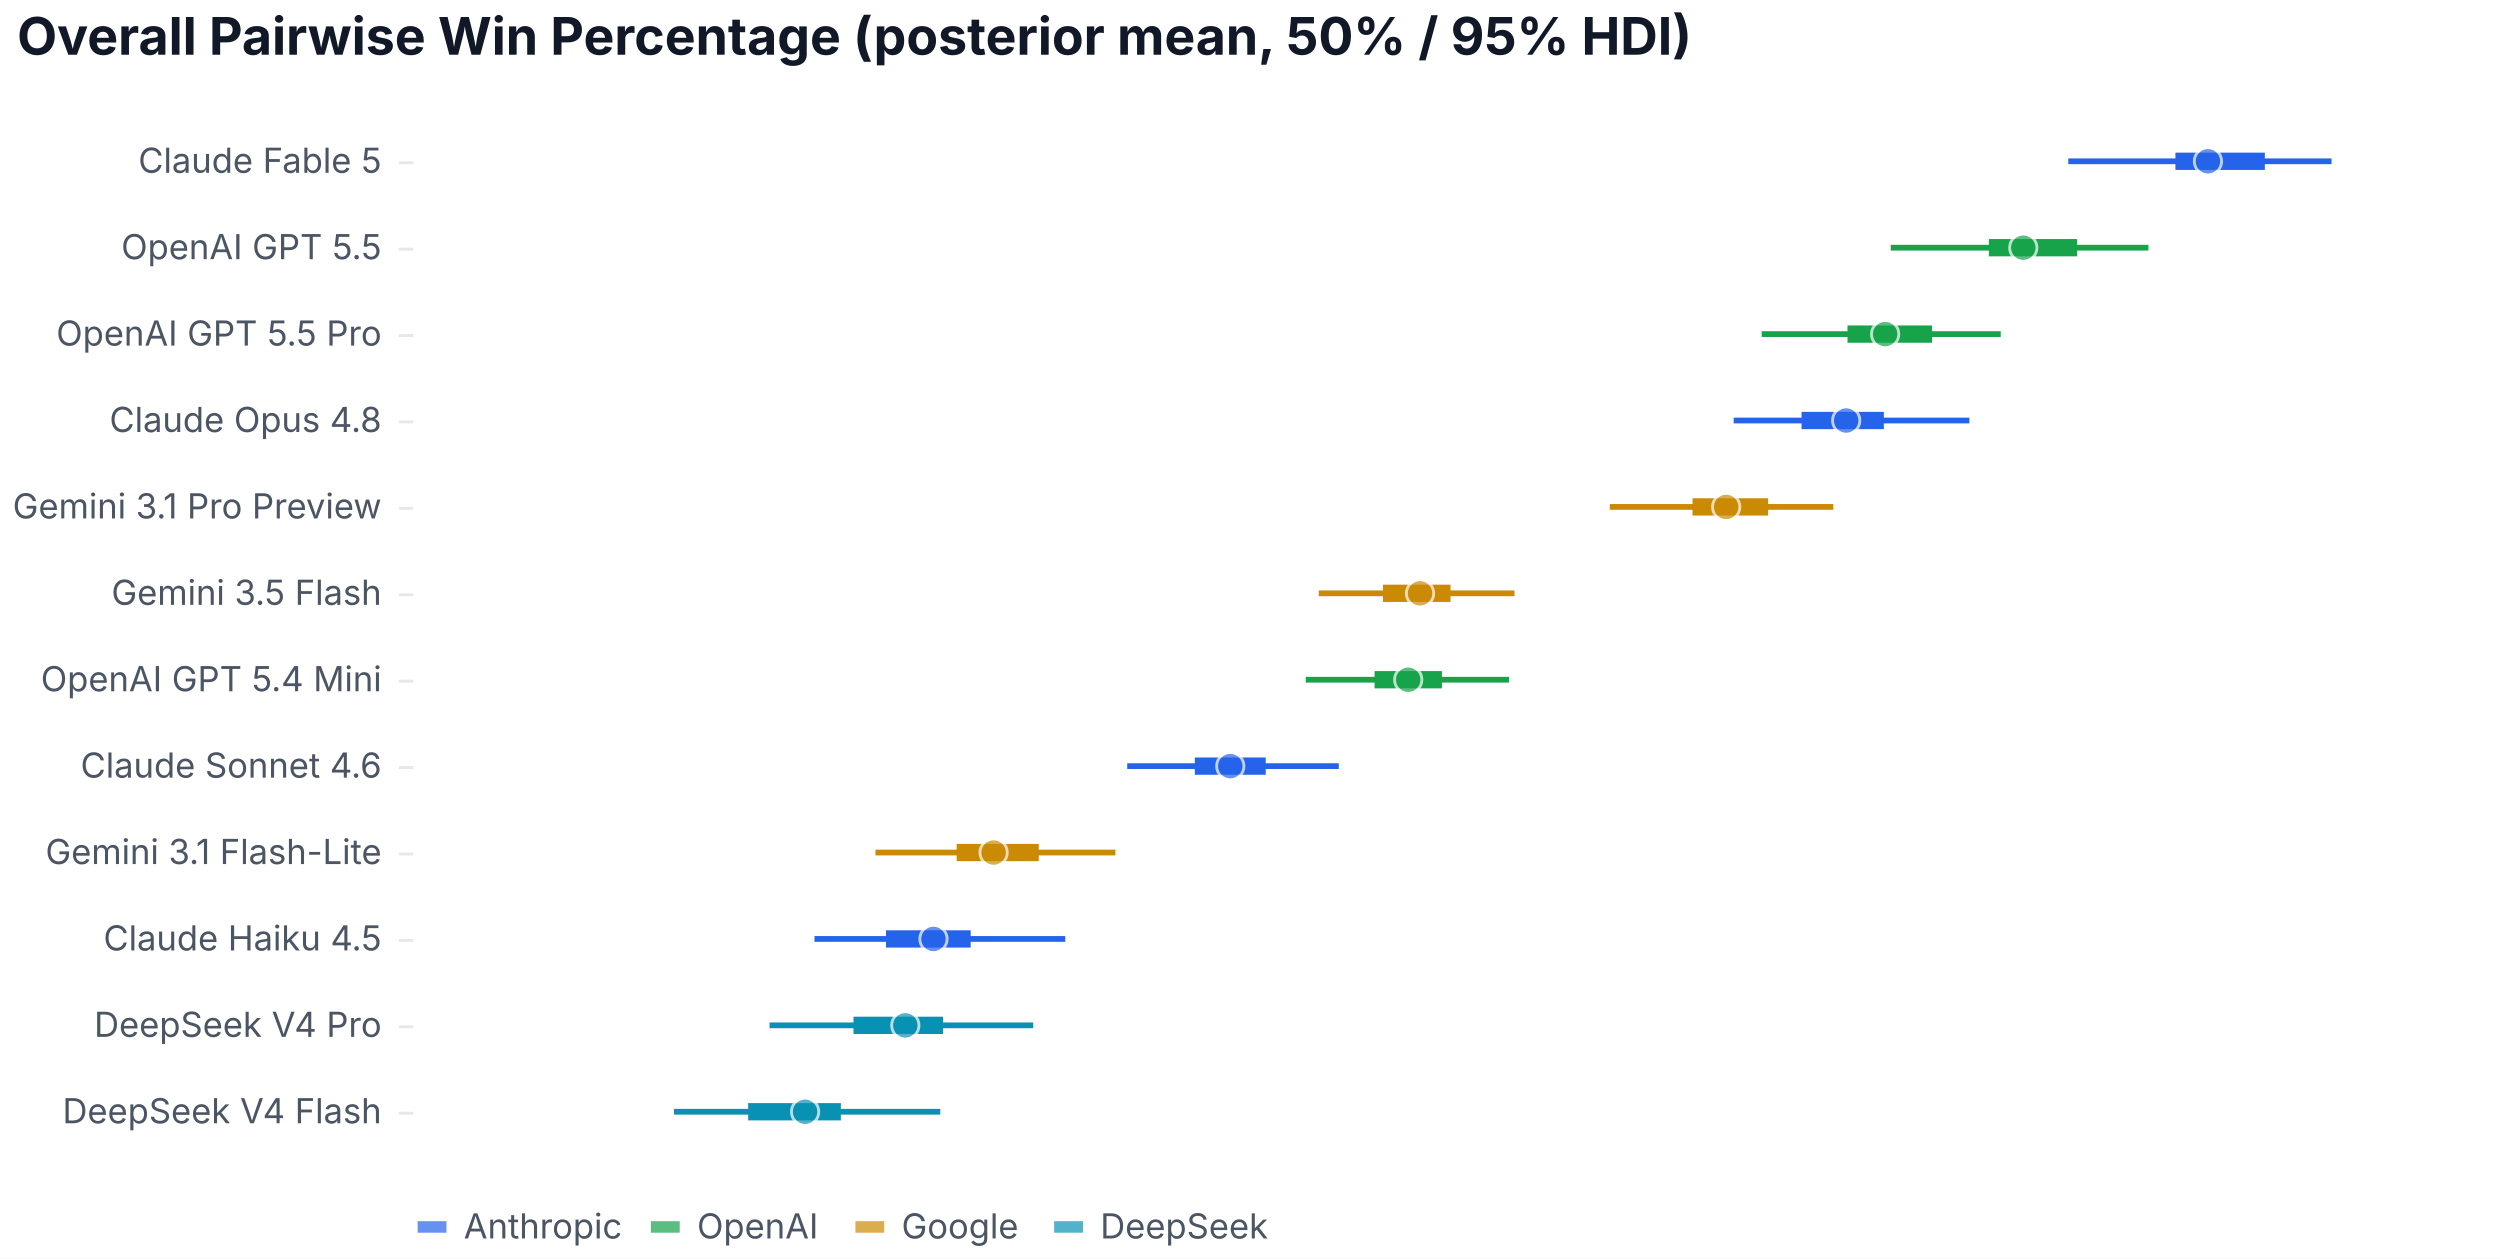
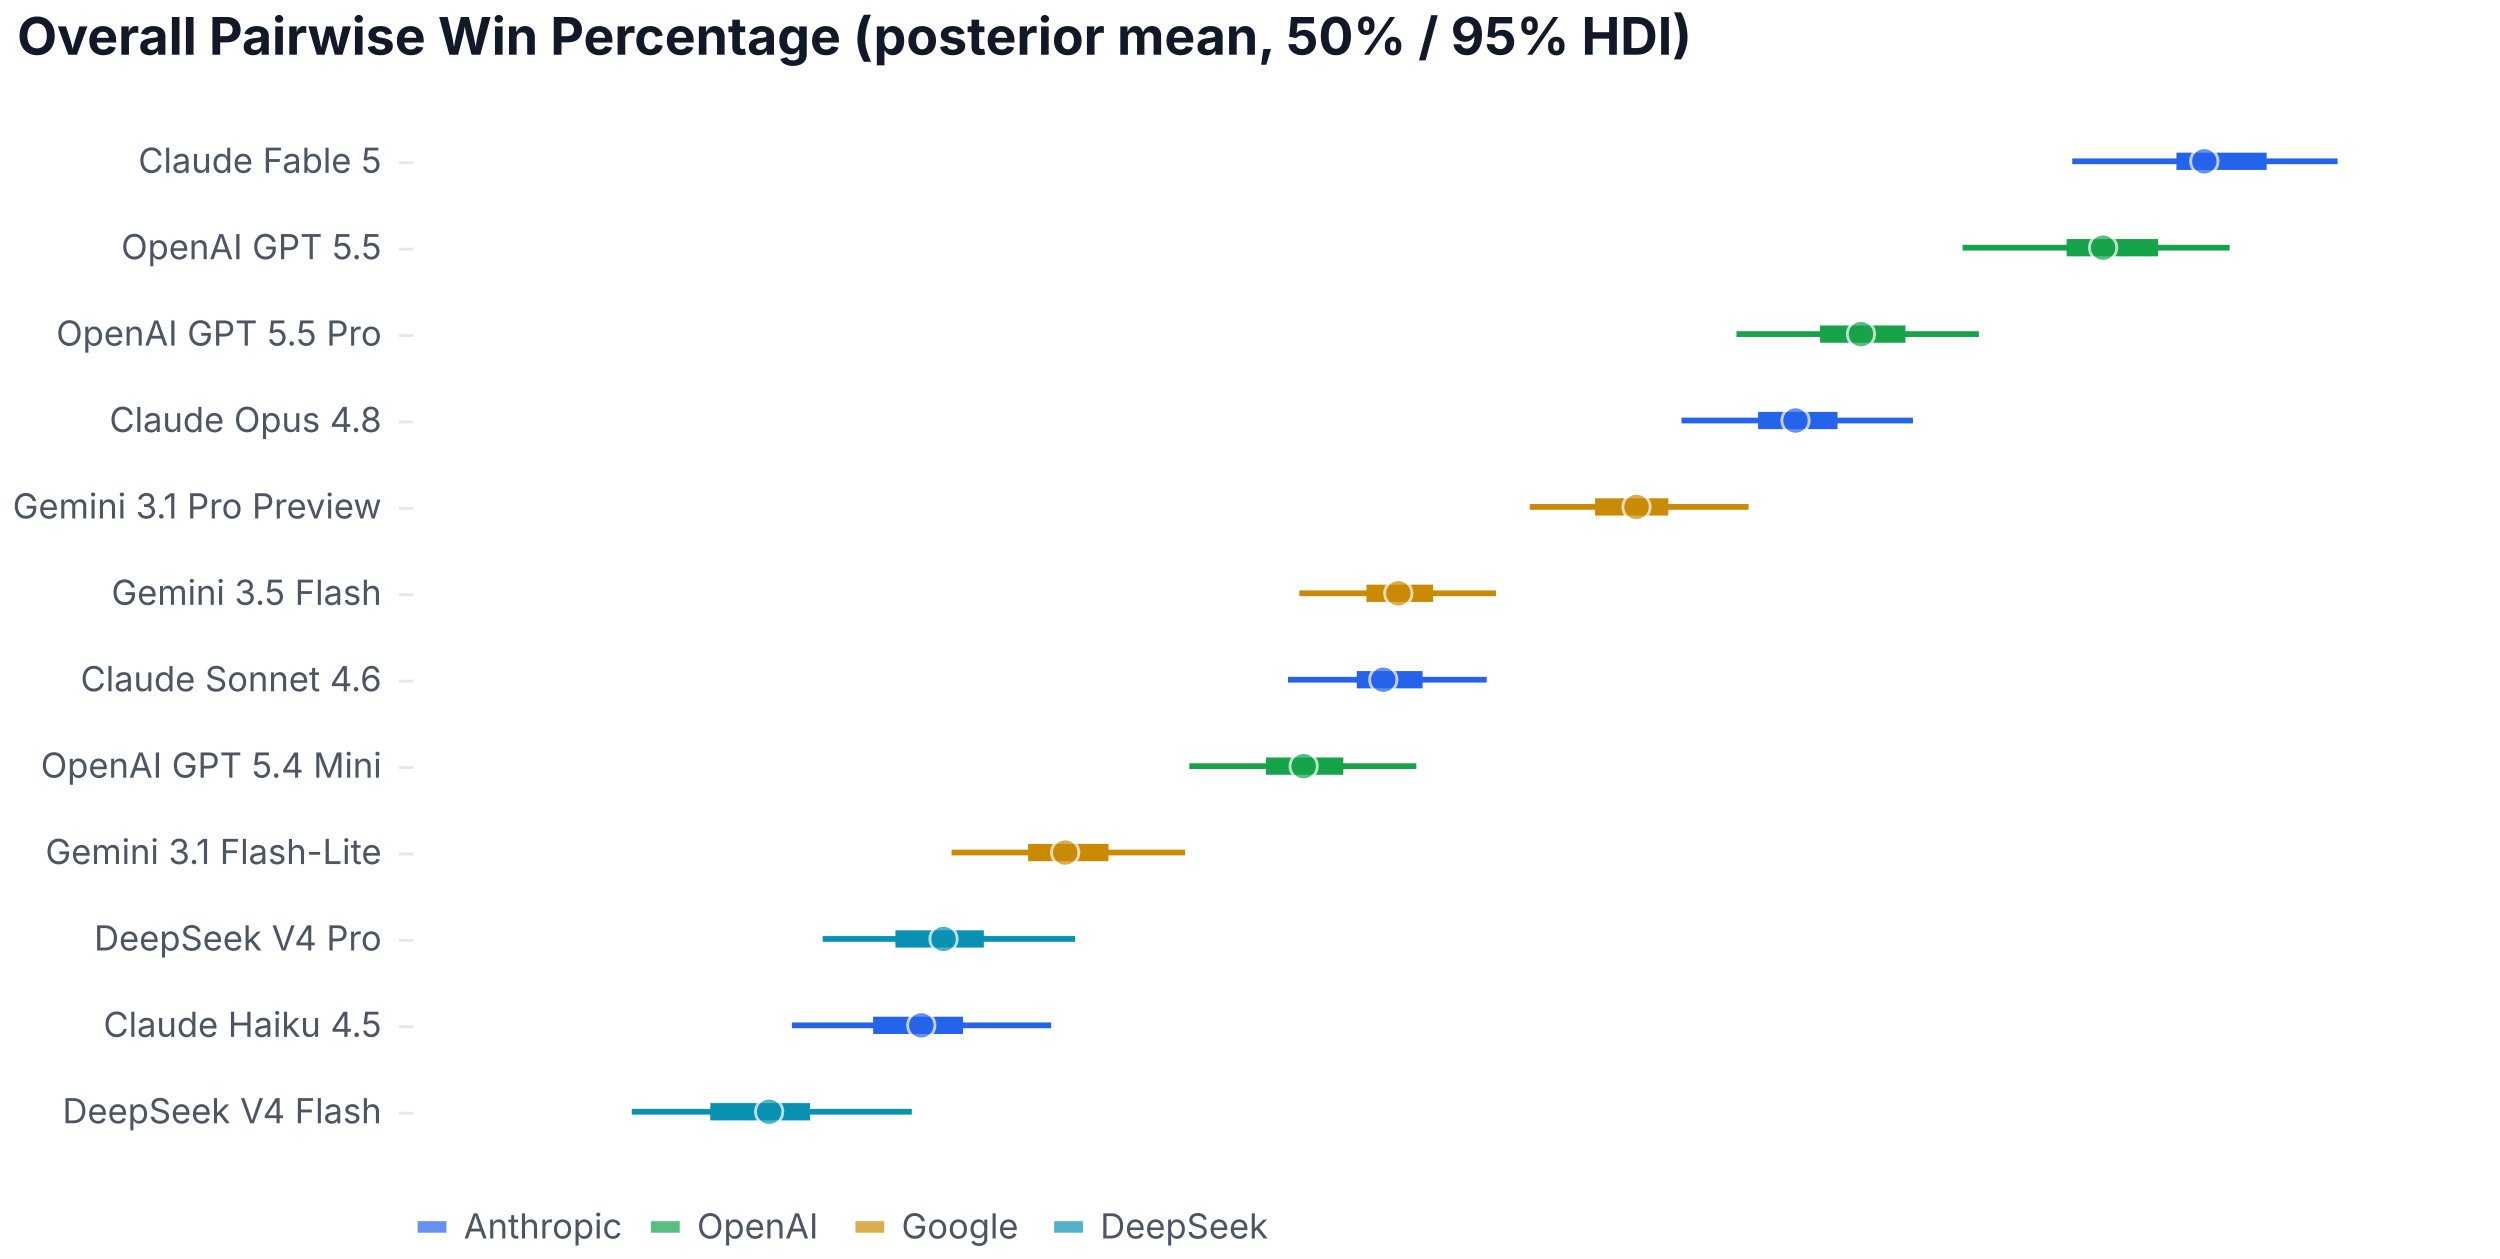
<svg xmlns="http://www.w3.org/2000/svg" version="1.1" class="marks" width="868" height="437" viewBox="0 0 868 437">
  <rect width="868" height="437" fill="white" />
  <g fill="none" stroke-miterlimit="10" transform="translate(143,41)">
    <g class="mark-group role-frame root" role="graphics-object" aria-roledescription="group mark container">
      <g transform="translate(0,0)">
        <path class="background" aria-hidden="true" d="M0,0h720v360h-720Z" />
        <g>
          <g class="mark-group role-axis" role="graphics-symbol" aria-roledescription="axis" aria-label="Y-axis for a discrete scale with 12 values: Claude Fable 5, OpenAI GPT 5.5, OpenAI GPT 5.5 Pro, Claude Opus 4.8, Gemini 3.1 Pro Preview, ending with DeepSeek V4 Flash">
            <g transform="translate(0.5,0.5)">
              <path class="background" aria-hidden="true" d="M0,0h0v0h0Z" pointer-events="none" />
              <g>
                <g class="mark-rule role-axis-tick" pointer-events="none">
                  <line transform="translate(0,15)" x2="-5" y2="0" stroke="#e5e7eb" stroke-width="1" opacity="1" />
                  <line transform="translate(0,45)" x2="-5" y2="0" stroke="#e5e7eb" stroke-width="1" opacity="1" />
                  <line transform="translate(0,75)" x2="-5" y2="0" stroke="#e5e7eb" stroke-width="1" opacity="1" />
                  <line transform="translate(0,105)" x2="-5" y2="0" stroke="#e5e7eb" stroke-width="1" opacity="1" />
                  <line transform="translate(0,135)" x2="-5" y2="0" stroke="#e5e7eb" stroke-width="1" opacity="1" />
                  <line transform="translate(0,165)" x2="-5" y2="0" stroke="#e5e7eb" stroke-width="1" opacity="1" />
                  <line transform="translate(0,195)" x2="-5" y2="0" stroke="#e5e7eb" stroke-width="1" opacity="1" />
                  <line transform="translate(0,225)" x2="-5" y2="0" stroke="#e5e7eb" stroke-width="1" opacity="1" />
                  <line transform="translate(0,255)" x2="-5" y2="0" stroke="#e5e7eb" stroke-width="1" opacity="1" />
                  <line transform="translate(0,285)" x2="-5" y2="0" stroke="#e5e7eb" stroke-width="1" opacity="1" />
                  <line transform="translate(0,315)" x2="-5" y2="0" stroke="#e5e7eb" stroke-width="1" opacity="1" />
                  <line transform="translate(0,345)" x2="-5" y2="0" stroke="#e5e7eb" stroke-width="1" opacity="1" />
                </g>
                <g class="mark-text role-axis-label" pointer-events="none">
                  <text text-anchor="end" transform="translate(-11,18.5)" font-family="Inter, system-ui, sans-serif" font-size="12px" fill="#4b5563" opacity="1">Claude Fable 5</text>
                  <text text-anchor="end" transform="translate(-11,48.5)" font-family="Inter, system-ui, sans-serif" font-size="12px" fill="#4b5563" opacity="1">OpenAI GPT 5.5</text>
                  <text text-anchor="end" transform="translate(-11,78.5)" font-family="Inter, system-ui, sans-serif" font-size="12px" fill="#4b5563" opacity="1">OpenAI GPT 5.5 Pro</text>
                  <text text-anchor="end" transform="translate(-11,108.5)" font-family="Inter, system-ui, sans-serif" font-size="12px" fill="#4b5563" opacity="1">Claude Opus 4.8</text>
                  <text text-anchor="end" transform="translate(-11,138.5)" font-family="Inter, system-ui, sans-serif" font-size="12px" fill="#4b5563" opacity="1">Gemini 3.1 Pro Preview</text>
                  <text text-anchor="end" transform="translate(-11,168.5)" font-family="Inter, system-ui, sans-serif" font-size="12px" fill="#4b5563" opacity="1">Gemini 3.5 Flash</text>
-                   <text text-anchor="end" transform="translate(-11,198.5)" font-family="Inter, system-ui, sans-serif" font-size="12px" fill="#4b5563" opacity="1">OpenAI GPT 5.4 Mini</text>
-                   <text text-anchor="end" transform="translate(-11,228.5)" font-family="Inter, system-ui, sans-serif" font-size="12px" fill="#4b5563" opacity="1">Claude Sonnet 4.6</text>
+                   <text text-anchor="end" transform="translate(-11,198.5)" font-family="Inter, system-ui, sans-serif" font-size="12px" fill="#4b5563" opacity="1">Claude Sonnet 4.6</text>
+                   <text text-anchor="end" transform="translate(-11,228.5)" font-family="Inter, system-ui, sans-serif" font-size="12px" fill="#4b5563" opacity="1">OpenAI GPT 5.4 Mini</text>
                  <text text-anchor="end" transform="translate(-11,258.5)" font-family="Inter, system-ui, sans-serif" font-size="12px" fill="#4b5563" opacity="1">Gemini 3.1 Flash-Lite</text>
-                   <text text-anchor="end" transform="translate(-11,288.5)" font-family="Inter, system-ui, sans-serif" font-size="12px" fill="#4b5563" opacity="1">Claude Haiku 4.5</text>
-                   <text text-anchor="end" transform="translate(-11,318.5)" font-family="Inter, system-ui, sans-serif" font-size="12px" fill="#4b5563" opacity="1">DeepSeek V4 Pro</text>
+                   <text text-anchor="end" transform="translate(-11,288.5)" font-family="Inter, system-ui, sans-serif" font-size="12px" fill="#4b5563" opacity="1">DeepSeek V4 Pro</text>
+                   <text text-anchor="end" transform="translate(-11,318.5)" font-family="Inter, system-ui, sans-serif" font-size="12px" fill="#4b5563" opacity="1">Claude Haiku 4.5</text>
                  <text text-anchor="end" transform="translate(-11,348.5)" font-family="Inter, system-ui, sans-serif" font-size="12px" fill="#4b5563" opacity="1">DeepSeek V4 Flash</text>
                </g>
              </g>
              <path class="foreground" aria-hidden="true" d="" pointer-events="none" display="none" />
            </g>
          </g>
          <g class="mark-rule role-mark layer_0_marks" role="graphics-object" aria-roledescription="rule mark container">
-             <line aria-label="Overall Win Percentage: 79.8750418389; candidate: Claude Fable 5; hi95: 92.5707025594; company: Anthropic" role="graphics-symbol" aria-roledescription="rule mark" transform="translate(575.1003,15)" x2="91.409" y2="0" stroke="#2563eb" stroke-width="2" />
-             <line aria-label="Overall Win Percentage: 71.3132975067; candidate: OpenAI GPT 5.5; hi95: 83.7416106049; company: OpenAI" role="graphics-symbol" aria-roledescription="rule mark" transform="translate(513.4557,45)" x2="89.484" y2="0" stroke="#16a34a" stroke-width="2" />
-             <line aria-label="Overall Win Percentage: 65.0912088697; candidate: OpenAI GPT 5.5 Pro; hi95: 76.6191208267; company: OpenAI" role="graphics-symbol" aria-roledescription="rule mark" transform="translate(468.6567,75)" x2="83.001" y2="0" stroke="#16a34a" stroke-width="2" />
-             <line aria-label="Overall Win Percentage: 63.7406132339; candidate: Claude Opus 4.8; hi95: 75.1069705459; company: Anthropic" role="graphics-symbol" aria-roledescription="rule mark" transform="translate(458.9324,105)" x2="81.838" y2="0" stroke="#2563eb" stroke-width="2" />
-             <line aria-label="Overall Win Percentage: 57.7661983673; candidate: Gemini 3.1 Pro Preview; hi95: 68.5462381759; company: Google" role="graphics-symbol" aria-roledescription="rule mark" transform="translate(415.9166,135)" x2="77.616" y2="0" stroke="#ca8a04" stroke-width="2" />
-             <line aria-label="Overall Win Percentage: 43.7313556247; candidate: Gemini 3.5 Flash; hi95: 53.1720681141; company: Google" role="graphics-symbol" aria-roledescription="rule mark" transform="translate(314.8658,165)" x2="67.973" y2="0" stroke="#ca8a04" stroke-width="2" />
-             <line aria-label="Overall Win Percentage: 43.1038887432; candidate: OpenAI GPT 5.4 Mini; hi95: 52.9052845203; company: OpenAI" role="graphics-symbol" aria-roledescription="rule mark" transform="translate(310.348,195)" x2="70.57" y2="0" stroke="#16a34a" stroke-width="2" />
-             <line aria-label="Overall Win Percentage: 34.4961375707; candidate: Claude Sonnet 4.6; hi95: 44.6982945127; company: Anthropic" role="graphics-symbol" aria-roledescription="rule mark" transform="translate(248.3722,225)" x2="73.456" y2="0" stroke="#2563eb" stroke-width="2" />
-             <line aria-label="Overall Win Percentage: 22.3556527597; candidate: Gemini 3.1 Flash-Lite; hi95: 33.9268511896; company: Google" role="graphics-symbol" aria-roledescription="rule mark" transform="translate(160.9607,255)" x2="83.313" y2="0" stroke="#ca8a04" stroke-width="2" />
-             <line aria-label="Overall Win Percentage: 19.4145624446; candidate: Claude Haiku 4.5; hi95: 31.5073156858; company: Anthropic" role="graphics-symbol" aria-roledescription="rule mark" transform="translate(139.7848,285)" x2="87.068" y2="0" stroke="#2563eb" stroke-width="2" />
-             <line aria-label="Overall Win Percentage: 17.2470368486; candidate: DeepSeek V4 Pro; hi95: 29.9632450032; company: DeepSeek" role="graphics-symbol" aria-roledescription="rule mark" transform="translate(124.1787,315)" x2="91.557" y2="0" stroke="#0891b2" stroke-width="2" />
-             <line aria-label="Overall Win Percentage: 12.6410061995; candidate: DeepSeek V4 Flash; hi95: 25.4822491264; company: DeepSeek" role="graphics-symbol" aria-roledescription="rule mark" transform="translate(91.01524,345)" x2="92.457" y2="0" stroke="#0891b2" stroke-width="2" />
+             <line aria-label="Overall Win Percentage: 80.0670793059; candidate: Claude Fable 5; hi95: 92.8630146374; company: Anthropic" role="graphics-symbol" aria-roledescription="rule mark" transform="translate(576.483,15)" x2="92.131" y2="0" stroke="#2563eb" stroke-width="2" />
+             <line aria-label="Overall Win Percentage: 74.7794382148; candidate: OpenAI GPT 5.5; hi95: 87.6570824268; company: OpenAI" role="graphics-symbol" aria-roledescription="rule mark" transform="translate(538.412,45)" x2="92.719" y2="0" stroke="#16a34a" stroke-width="2" />
+             <line aria-label="Overall Win Percentage: 63.8755423596; candidate: OpenAI GPT 5.5 Pro; hi95: 75.5632526743; company: OpenAI" role="graphics-symbol" aria-roledescription="rule mark" transform="translate(459.9039,75)" x2="84.152" y2="0" stroke="#16a34a" stroke-width="2" />
+             <line aria-label="Overall Win Percentage: 61.2266941587; candidate: Claude Opus 4.8; hi95: 72.3841014818; company: Anthropic" role="graphics-symbol" aria-roledescription="rule mark" transform="translate(440.8322,105)" x2="80.333" y2="0" stroke="#2563eb" stroke-width="2" />
+             <line aria-label="Overall Win Percentage: 53.9047914811; candidate: Gemini 3.1 Pro Preview; hi95: 64.4571380847; company: Google" role="graphics-symbol" aria-roledescription="rule mark" transform="translate(388.1145,135)" x2="75.977" y2="0" stroke="#ca8a04" stroke-width="2" />
+             <line aria-label="Overall Win Percentage: 42.796250432; candidate: Gemini 3.5 Flash; hi95: 52.2783554354; company: Google" role="graphics-symbol" aria-roledescription="rule mark" transform="translate(308.133,165)" x2="68.271" y2="0" stroke="#ca8a04" stroke-width="2" />
+             <line aria-label="Overall Win Percentage: 42.2473445147; candidate: Claude Sonnet 4.6; hi95: 51.8317380417; company: Anthropic" role="graphics-symbol" aria-roledescription="rule mark" transform="translate(304.1809,195)" x2="69.008" y2="0" stroke="#2563eb" stroke-width="2" />
+             <line aria-label="Overall Win Percentage: 37.4911788502; candidate: OpenAI GPT 5.4 Mini; hi95: 48.437762445; company: OpenAI" role="graphics-symbol" aria-roledescription="rule mark" transform="translate(269.9365,225)" x2="78.815" y2="0" stroke="#16a34a" stroke-width="2" />
+             <line aria-label="Overall Win Percentage: 26.0253422036; candidate: Gemini 3.1 Flash-Lite; hi95: 37.2893766257; company: Google" role="graphics-symbol" aria-roledescription="rule mark" transform="translate(187.3825,255)" x2="81.101" y2="0" stroke="#ca8a04" stroke-width="2" />
+             <line aria-label="Overall Win Percentage: 19.8110632215; candidate: DeepSeek V4 Pro; hi95: 31.9816248074; company: DeepSeek" role="graphics-symbol" aria-roledescription="rule mark" transform="translate(142.6397,285)" x2="87.628" y2="0" stroke="#0891b2" stroke-width="2" />
+             <line aria-label="Overall Win Percentage: 18.3260504131; candidate: Claude Haiku 4.5; hi95: 30.831743676; company: Anthropic" role="graphics-symbol" aria-roledescription="rule mark" transform="translate(131.9476,315)" x2="90.041" y2="0" stroke="#2563eb" stroke-width="2" />
+             <line aria-label="Overall Win Percentage: 10.6050388905; candidate: DeepSeek V4 Flash; hi95: 24.1078058646; company: DeepSeek" role="graphics-symbol" aria-roledescription="rule mark" transform="translate(76.35628,345)" x2="97.22" y2="0" stroke="#0891b2" stroke-width="2" />
          </g>
          <g class="mark-rule role-mark layer_1_marks" role="graphics-object" aria-roledescription="rule mark container">
-             <line aria-label="lo50: 85.042359231; candidate: Claude Fable 5; hi50: 89.3549757081; company: Anthropic" role="graphics-symbol" aria-roledescription="rule mark" transform="translate(612.305,15)" x2="31.051" y2="0" stroke="#2563eb" stroke-width="6" />
-             <line aria-label="lo50: 76.0470457747; candidate: OpenAI GPT 5.5; hi50: 80.3045998593; company: OpenAI" role="graphics-symbol" aria-roledescription="rule mark" transform="translate(547.5387,45)" x2="30.654" y2="0" stroke="#16a34a" stroke-width="6" />
-             <line aria-label="lo50: 69.2300627586; candidate: OpenAI GPT 5.5 Pro; hi50: 73.3043246379; company: OpenAI" role="graphics-symbol" aria-roledescription="rule mark" transform="translate(498.4565,75)" x2="29.335" y2="0" stroke="#16a34a" stroke-width="6" />
-             <line aria-label="lo50: 67.0127126883; candidate: Claude Opus 4.8; hi50: 70.9822652009; company: Anthropic" role="graphics-symbol" aria-roledescription="rule mark" transform="translate(482.4915,105)" x2="28.581" y2="0" stroke="#2563eb" stroke-width="6" />
-             <line aria-label="lo50: 61.7557891239; candidate: Gemini 3.1 Pro Preview; hi50: 65.4014206036; company: Google" role="graphics-symbol" aria-roledescription="rule mark" transform="translate(444.6417,135)" x2="26.249" y2="0" stroke="#ca8a04" stroke-width="6" />
-             <line aria-label="lo50: 46.8306025807; candidate: Gemini 3.5 Flash; hi50: 50.0869312774; company: Google" role="graphics-symbol" aria-roledescription="rule mark" transform="translate(337.1803,165)" x2="23.446" y2="0" stroke="#ca8a04" stroke-width="6" />
-             <line aria-label="lo50: 46.423318073; candidate: OpenAI GPT 5.4 Mini; hi50: 49.6711777877; company: OpenAI" role="graphics-symbol" aria-roledescription="rule mark" transform="translate(334.2479,195)" x2="23.385" y2="0" stroke="#16a34a" stroke-width="6" />
-             <line aria-label="lo50: 37.7560200269; candidate: Claude Sonnet 4.6; hi50: 41.1747786463; company: Anthropic" role="graphics-symbol" aria-roledescription="rule mark" transform="translate(271.8433,225)" x2="24.615" y2="0" stroke="#2563eb" stroke-width="6" />
-             <line aria-label="lo50: 26.2714634883; candidate: Gemini 3.1 Flash-Lite; hi50: 30.2302373044; company: Google" role="graphics-symbol" aria-roledescription="rule mark" transform="translate(189.1545,255)" x2="28.503" y2="0" stroke="#ca8a04" stroke-width="6" />
-             <line aria-label="lo50: 22.8644772518; candidate: Claude Haiku 4.5; hi50: 26.9470797883; company: Anthropic" role="graphics-symbol" aria-roledescription="rule mark" transform="translate(164.6242,285)" x2="29.395" y2="0" stroke="#2563eb" stroke-width="6" />
-             <line aria-label="lo50: 21.2960374244; candidate: DeepSeek V4 Pro; hi50: 25.6158550426; company: DeepSeek" role="graphics-symbol" aria-roledescription="rule mark" transform="translate(153.3315,315)" x2="31.103" y2="0" stroke="#0891b2" stroke-width="6" />
-             <line aria-label="lo50: 16.2169501312; candidate: DeepSeek V4 Flash; hi50: 20.687109723; company: DeepSeek" role="graphics-symbol" aria-roledescription="rule mark" transform="translate(116.762,345)" x2="32.185" y2="0" stroke="#0891b2" stroke-width="6" />
+             <line aria-label="lo50: 85.0916234903; candidate: Claude Fable 5; hi50: 89.4411514969; company: Anthropic" role="graphics-symbol" aria-roledescription="rule mark" transform="translate(612.6597,15)" x2="31.317" y2="0" stroke="#2563eb" stroke-width="6" />
+             <line aria-label="lo50: 79.7972895536; candidate: OpenAI GPT 5.5; hi50: 84.2048913482; company: OpenAI" role="graphics-symbol" aria-roledescription="rule mark" transform="translate(574.5405,45)" x2="31.735" y2="0" stroke="#16a34a" stroke-width="6" />
+             <line aria-label="lo50: 67.905410676; candidate: OpenAI GPT 5.5 Pro; hi50: 72.0255205527; company: OpenAI" role="graphics-symbol" aria-roledescription="rule mark" transform="translate(488.919,75)" x2="29.665" y2="0" stroke="#16a34a" stroke-width="6" />
+             <line aria-label="lo50: 64.9200078099; candidate: Claude Opus 4.8; hi50: 68.7484127545; company: Anthropic" role="graphics-symbol" aria-roledescription="rule mark" transform="translate(467.4241,105)" x2="27.565" y2="0" stroke="#2563eb" stroke-width="6" />
+             <line aria-label="lo50: 57.0586423825; candidate: Gemini 3.1 Pro Preview; hi50: 60.5878634681; company: Google" role="graphics-symbol" aria-roledescription="rule mark" transform="translate(410.8222,135)" x2="25.41" y2="0" stroke="#ca8a04" stroke-width="6" />
+             <line aria-label="lo50: 46.0322159206; candidate: Gemini 3.5 Flash; hi50: 49.2493151629; company: Google" role="graphics-symbol" aria-roledescription="rule mark" transform="translate(331.432,165)" x2="23.163" y2="0" stroke="#ca8a04" stroke-width="6" />
+             <line aria-label="lo50: 45.5660496599; candidate: Claude Sonnet 4.6; hi50: 48.7383566471; company: Anthropic" role="graphics-symbol" aria-roledescription="rule mark" transform="translate(328.0756,195)" x2="22.841" y2="0" stroke="#2563eb" stroke-width="6" />
+             <line aria-label="lo50: 41.1898450585; candidate: OpenAI GPT 5.4 Mini; hi50: 44.9163627163; company: OpenAI" role="graphics-symbol" aria-roledescription="rule mark" transform="translate(296.5669,225)" x2="26.831" y2="0" stroke="#16a34a" stroke-width="6" />
+             <line aria-label="lo50: 29.7174952541; candidate: Gemini 3.1 Flash-Lite; hi50: 33.5919946891; company: Google" role="graphics-symbol" aria-roledescription="rule mark" transform="translate(213.966,255)" x2="27.896" y2="0" stroke="#ca8a04" stroke-width="6" />
+             <line aria-label="lo50: 23.3180125389; candidate: DeepSeek V4 Pro; hi50: 27.5822446668; company: DeepSeek" role="graphics-symbol" aria-roledescription="rule mark" transform="translate(167.8897,285)" x2="30.702" y2="0" stroke="#0891b2" stroke-width="6" />
+             <line aria-label="lo50: 22.2440797053; candidate: Claude Haiku 4.5; hi50: 26.5770271584; company: Anthropic" role="graphics-symbol" aria-roledescription="rule mark" transform="translate(160.1574,315)" x2="31.197" y2="0" stroke="#2563eb" stroke-width="6" />
+             <line aria-label="lo50: 14.3909315372; candidate: DeepSeek V4 Flash; hi50: 19.200295518; company: DeepSeek" role="graphics-symbol" aria-roledescription="rule mark" transform="translate(103.6147,345)" x2="34.627" y2="0" stroke="#0891b2" stroke-width="6" />
          </g>
          <g class="mark-symbol role-mark layer_2_marks" role="graphics-object" aria-roledescription="symbol mark container">
-             <path aria-label="win_pct: 86.6103033115; candidate: Claude Fable 5; company: Anthropic" role="graphics-symbol" aria-roledescription="point" transform="translate(623.5942,15)" d="M4.743,0A4.743,4.743,0,1,1,-4.743,0A4.743,4.743,0,1,1,4.743,0" fill="#2563eb" stroke="white" stroke-width="1" opacity="0.7" />
-             <path aria-label="win_pct: 77.7062838904; candidate: OpenAI GPT 5.5; company: OpenAI" role="graphics-symbol" aria-roledescription="point" transform="translate(559.4852,45)" d="M4.743,0A4.743,4.743,0,1,1,-4.743,0A4.743,4.743,0,1,1,4.743,0" fill="#16a34a" stroke="white" stroke-width="1" opacity="0.7" />
-             <path aria-label="win_pct: 71.0447714175; candidate: OpenAI GPT 5.5 Pro; company: OpenAI" role="graphics-symbol" aria-roledescription="point" transform="translate(511.5224,75)" d="M4.743,0A4.743,4.743,0,1,1,-4.743,0A4.743,4.743,0,1,1,4.743,0" fill="#16a34a" stroke="white" stroke-width="1" opacity="0.7" />
-             <path aria-label="win_pct: 69.1664716705; candidate: Claude Opus 4.8; company: Anthropic" role="graphics-symbol" aria-roledescription="point" transform="translate(497.9986,105)" d="M4.743,0A4.743,4.743,0,1,1,-4.743,0A4.743,4.743,0,1,1,4.743,0" fill="#2563eb" stroke="white" stroke-width="1" opacity="0.7" />
-             <path aria-label="win_pct: 63.3796872996; candidate: Gemini 3.1 Pro Preview; company: Google" role="graphics-symbol" aria-roledescription="point" transform="translate(456.3337,135)" d="M4.743,0A4.743,4.743,0,1,1,-4.743,0A4.743,4.743,0,1,1,4.743,0" fill="#ca8a04" stroke="white" stroke-width="1" opacity="0.7" />
-             <path aria-label="win_pct: 48.6165611685; candidate: Gemini 3.5 Flash; company: Google" role="graphics-symbol" aria-roledescription="point" transform="translate(350.0392,165)" d="M4.743,0A4.743,4.743,0,1,1,-4.743,0A4.743,4.743,0,1,1,4.743,0" fill="#ca8a04" stroke="white" stroke-width="1" opacity="0.7" />
-             <path aria-label="win_pct: 48.0464053887; candidate: OpenAI GPT 5.4 Mini; company: OpenAI" role="graphics-symbol" aria-roledescription="point" transform="translate(345.9341,195)" d="M4.743,0A4.743,4.743,0,1,1,-4.743,0A4.743,4.743,0,1,1,4.743,0" fill="#16a34a" stroke="white" stroke-width="1" opacity="0.7" />
-             <path aria-label="win_pct: 39.4656315429; candidate: Claude Sonnet 4.6; company: Anthropic" role="graphics-symbol" aria-roledescription="point" transform="translate(284.1525,225)" d="M4.743,0A4.743,4.743,0,1,1,-4.743,0A4.743,4.743,0,1,1,4.743,0" fill="#2563eb" stroke="white" stroke-width="1" opacity="0.7" />
-             <path aria-label="win_pct: 28.0532231522; candidate: Gemini 3.1 Flash-Lite; company: Google" role="graphics-symbol" aria-roledescription="point" transform="translate(201.9832,255)" d="M4.743,0A4.743,4.743,0,1,1,-4.743,0A4.743,4.743,0,1,1,4.743,0" fill="#ca8a04" stroke="white" stroke-width="1" opacity="0.7" />
-             <path aria-label="win_pct: 25.1526797207; candidate: Claude Haiku 4.5; company: Anthropic" role="graphics-symbol" aria-roledescription="point" transform="translate(181.0993,285)" d="M4.743,0A4.743,4.743,0,1,1,-4.743,0A4.743,4.743,0,1,1,4.743,0" fill="#2563eb" stroke="white" stroke-width="1" opacity="0.7" />
-             <path aria-label="win_pct: 23.7955531078; candidate: DeepSeek V4 Pro; company: DeepSeek" role="graphics-symbol" aria-roledescription="point" transform="translate(171.328,315)" d="M4.743,0A4.743,4.743,0,1,1,-4.743,0A4.743,4.743,0,1,1,4.743,0" fill="#0891b2" stroke="white" stroke-width="1" opacity="0.7" />
-             <path aria-label="win_pct: 18.9624283298; candidate: DeepSeek V4 Flash; company: DeepSeek" role="graphics-symbol" aria-roledescription="point" transform="translate(136.5295,345)" d="M4.743,0A4.743,4.743,0,1,1,-4.743,0A4.743,4.743,0,1,1,4.743,0" fill="#0891b2" stroke="white" stroke-width="1" opacity="0.7" />
+             <path aria-label="win_pct: 86.4359539076; candidate: Claude Fable 5; company: Anthropic" role="graphics-symbol" aria-roledescription="point" transform="translate(622.3389,15)" d="M4.743,0A4.743,4.743,0,1,1,-4.743,0A4.743,4.743,0,1,1,4.743,0" fill="#2563eb" stroke="white" stroke-width="1" opacity="0.7" />
+             <path aria-label="win_pct: 81.553498307; candidate: OpenAI GPT 5.5; company: OpenAI" role="graphics-symbol" aria-roledescription="point" transform="translate(587.1852,45)" d="M4.743,0A4.743,4.743,0,1,1,-4.743,0A4.743,4.743,0,1,1,4.743,0" fill="#16a34a" stroke="white" stroke-width="1" opacity="0.7" />
+             <path aria-label="win_pct: 69.8797277521; candidate: OpenAI GPT 5.5 Pro; company: OpenAI" role="graphics-symbol" aria-roledescription="point" transform="translate(503.134,75)" d="M4.743,0A4.743,4.743,0,1,1,-4.743,0A4.743,4.743,0,1,1,4.743,0" fill="#16a34a" stroke="white" stroke-width="1" opacity="0.7" />
+             <path aria-label="win_pct: 66.7228022813; candidate: Claude Opus 4.8; company: Anthropic" role="graphics-symbol" aria-roledescription="point" transform="translate(480.4042,105)" d="M4.743,0A4.743,4.743,0,1,1,-4.743,0A4.743,4.743,0,1,1,4.743,0" fill="#2563eb" stroke="white" stroke-width="1" opacity="0.7" />
+             <path aria-label="win_pct: 59.0555823738; candidate: Gemini 3.1 Pro Preview; company: Google" role="graphics-symbol" aria-roledescription="point" transform="translate(425.2002,135)" d="M4.743,0A4.743,4.743,0,1,1,-4.743,0A4.743,4.743,0,1,1,4.743,0" fill="#ca8a04" stroke="white" stroke-width="1" opacity="0.7" />
+             <path aria-label="win_pct: 47.568416677; candidate: Gemini 3.5 Flash; company: Google" role="graphics-symbol" aria-roledescription="point" transform="translate(342.4926,165)" d="M4.743,0A4.743,4.743,0,1,1,-4.743,0A4.743,4.743,0,1,1,4.743,0" fill="#ca8a04" stroke="white" stroke-width="1" opacity="0.7" />
+             <path aria-label="win_pct: 46.8433172948; candidate: Claude Sonnet 4.6; company: Anthropic" role="graphics-symbol" aria-roledescription="point" transform="translate(337.2719,195)" d="M4.743,0A4.743,4.743,0,1,1,-4.743,0A4.743,4.743,0,1,1,4.743,0" fill="#2563eb" stroke="white" stroke-width="1" opacity="0.7" />
+             <path aria-label="win_pct: 43.0040938201; candidate: OpenAI GPT 5.4 Mini; company: OpenAI" role="graphics-symbol" aria-roledescription="point" transform="translate(309.6295,225)" d="M4.743,0A4.743,4.743,0,1,1,-4.743,0A4.743,4.743,0,1,1,4.743,0" fill="#16a34a" stroke="white" stroke-width="1" opacity="0.7" />
+             <path aria-label="win_pct: 31.5044863616; candidate: Gemini 3.1 Flash-Lite; company: Google" role="graphics-symbol" aria-roledescription="point" transform="translate(226.8323,255)" d="M4.743,0A4.743,4.743,0,1,1,-4.743,0A4.743,4.743,0,1,1,4.743,0" fill="#ca8a04" stroke="white" stroke-width="1" opacity="0.7" />
+             <path aria-label="win_pct: 25.6374733428; candidate: DeepSeek V4 Pro; company: DeepSeek" role="graphics-symbol" aria-roledescription="point" transform="translate(184.5898,285)" d="M4.743,0A4.743,4.743,0,1,1,-4.743,0A4.743,4.743,0,1,1,4.743,0" fill="#0891b2" stroke="white" stroke-width="1" opacity="0.7" />
+             <path aria-label="win_pct: 24.565529928; candidate: Claude Haiku 4.5; company: Anthropic" role="graphics-symbol" aria-roledescription="point" transform="translate(176.8718,315)" d="M4.743,0A4.743,4.743,0,1,1,-4.743,0A4.743,4.743,0,1,1,4.743,0" fill="#2563eb" stroke="white" stroke-width="1" opacity="0.7" />
+             <path aria-label="win_pct: 17.2291179539; candidate: DeepSeek V4 Flash; company: DeepSeek" role="graphics-symbol" aria-roledescription="point" transform="translate(124.0496,345)" d="M4.743,0A4.743,4.743,0,1,1,-4.743,0A4.743,4.743,0,1,1,4.743,0" fill="#0891b2" stroke="white" stroke-width="1" opacity="0.7" />
          </g>
          <g class="mark-group role-legend" role="graphics-symbol" aria-roledescription="legend" aria-label="Symbol legend for fill color and stroke color with 4 values: Anthropic, OpenAI, Google, DeepSeek">
            <g transform="translate(0,378)">
              <path class="background" aria-hidden="true" d="M0,0h296v13h-296Z" pointer-events="none" />
              <g>
                <g class="mark-group role-legend-entry">
                  <g transform="translate(0,0)">
                    <path class="background" aria-hidden="true" d="M0,0h0v0h0Z" pointer-events="none" />
                    <g>
                      <g class="mark-group role-scope" role="graphics-object" aria-roledescription="group mark container">
                        <g transform="translate(0,0)">
                          <path class="background" aria-hidden="true" d="M0,0h68.695v13h-68.695Z" pointer-events="none" opacity="1" />
                          <g>
                            <g class="mark-symbol role-legend-symbol" pointer-events="none">
                              <path transform="translate(7,7)" d="M-5,0L5,0" fill="#2563eb" stroke="#2563eb" stroke-width="4" opacity="0.7" />
                            </g>
                            <g class="mark-text role-legend-label" pointer-events="none">
                              <text text-anchor="start" transform="translate(18,11)" font-family="Inter, system-ui, sans-serif" font-size="12px" fill="#4b5563" opacity="1">Anthropic</text>
                            </g>
                          </g>
                          <path class="foreground" aria-hidden="true" d="" pointer-events="none" display="none" />
                        </g>
                        <g transform="translate(81,0)">
                          <path class="background" aria-hidden="true" d="M0,0h58.693v13h-58.693Z" pointer-events="none" opacity="1" />
                          <g>
                            <g class="mark-symbol role-legend-symbol" pointer-events="none">
                              <path transform="translate(7,7)" d="M-5,0L5,0" fill="#16a34a" stroke="#16a34a" stroke-width="4" opacity="0.7" />
                            </g>
                            <g class="mark-text role-legend-label" pointer-events="none">
                              <text text-anchor="start" transform="translate(18,11)" font-family="Inter, system-ui, sans-serif" font-size="12px" fill="#4b5563" opacity="1">OpenAI</text>
                            </g>
                          </g>
                          <path class="foreground" aria-hidden="true" d="" pointer-events="none" display="none" />
                        </g>
                        <g transform="translate(152,0)">
                          <path class="background" aria-hidden="true" d="M0,0h56.695v13h-56.695Z" pointer-events="none" opacity="1" />
                          <g>
                            <g class="mark-symbol role-legend-symbol" pointer-events="none">
                              <path transform="translate(7,7)" d="M-5,0L5,0" fill="#ca8a04" stroke="#ca8a04" stroke-width="4" opacity="0.7" />
                            </g>
                            <g class="mark-text role-legend-label" pointer-events="none">
                              <text text-anchor="start" transform="translate(18,11)" font-family="Inter, system-ui, sans-serif" font-size="12px" fill="#4b5563" opacity="1">Google</text>
                            </g>
                          </g>
                          <path class="foreground" aria-hidden="true" d="" pointer-events="none" display="none" />
                        </g>
                        <g transform="translate(221,0)">
                          <path class="background" aria-hidden="true" d="M0,0h74.039v13h-74.039Z" pointer-events="none" opacity="1" />
                          <g>
                            <g class="mark-symbol role-legend-symbol" pointer-events="none">
                              <path transform="translate(7,7)" d="M-5,0L5,0" fill="#0891b2" stroke="#0891b2" stroke-width="4" opacity="0.7" />
                            </g>
                            <g class="mark-text role-legend-label" pointer-events="none">
                              <text text-anchor="start" transform="translate(18,11)" font-family="Inter, system-ui, sans-serif" font-size="12px" fill="#4b5563" opacity="1">DeepSeek</text>
                            </g>
                          </g>
                          <path class="foreground" aria-hidden="true" d="" pointer-events="none" display="none" />
                        </g>
                      </g>
                    </g>
                    <path class="foreground" aria-hidden="true" d="" pointer-events="none" display="none" />
                  </g>
                </g>
              </g>
              <path class="foreground" aria-hidden="true" d="" pointer-events="none" display="none" />
            </g>
          </g>
          <g class="mark-group role-title">
            <g transform="translate(-137.0469,-36)">
              <path class="background" aria-hidden="true" d="M0,0h0v0h0Z" pointer-events="none" />
              <g>
                <g class="mark-text role-title-text" role="graphics-symbol" aria-roledescription="title" aria-label="Title text 'Overall Pairwise Win Percentage (posterior mean, 50% / 95% HDI)'" pointer-events="none">
                  <text text-anchor="start" transform="translate(0,14)" font-family="Inter, system-ui, sans-serif" font-size="18px" font-weight="bold" fill="#111827" opacity="1">Overall Pairwise Win Percentage (posterior mean, 50% / 95% HDI)</text>
                </g>
              </g>
              <path class="foreground" aria-hidden="true" d="" pointer-events="none" display="none" />
            </g>
          </g>
        </g>
        <path class="foreground" aria-hidden="true" d="" display="none" />
      </g>
    </g>
  </g>
</svg>
